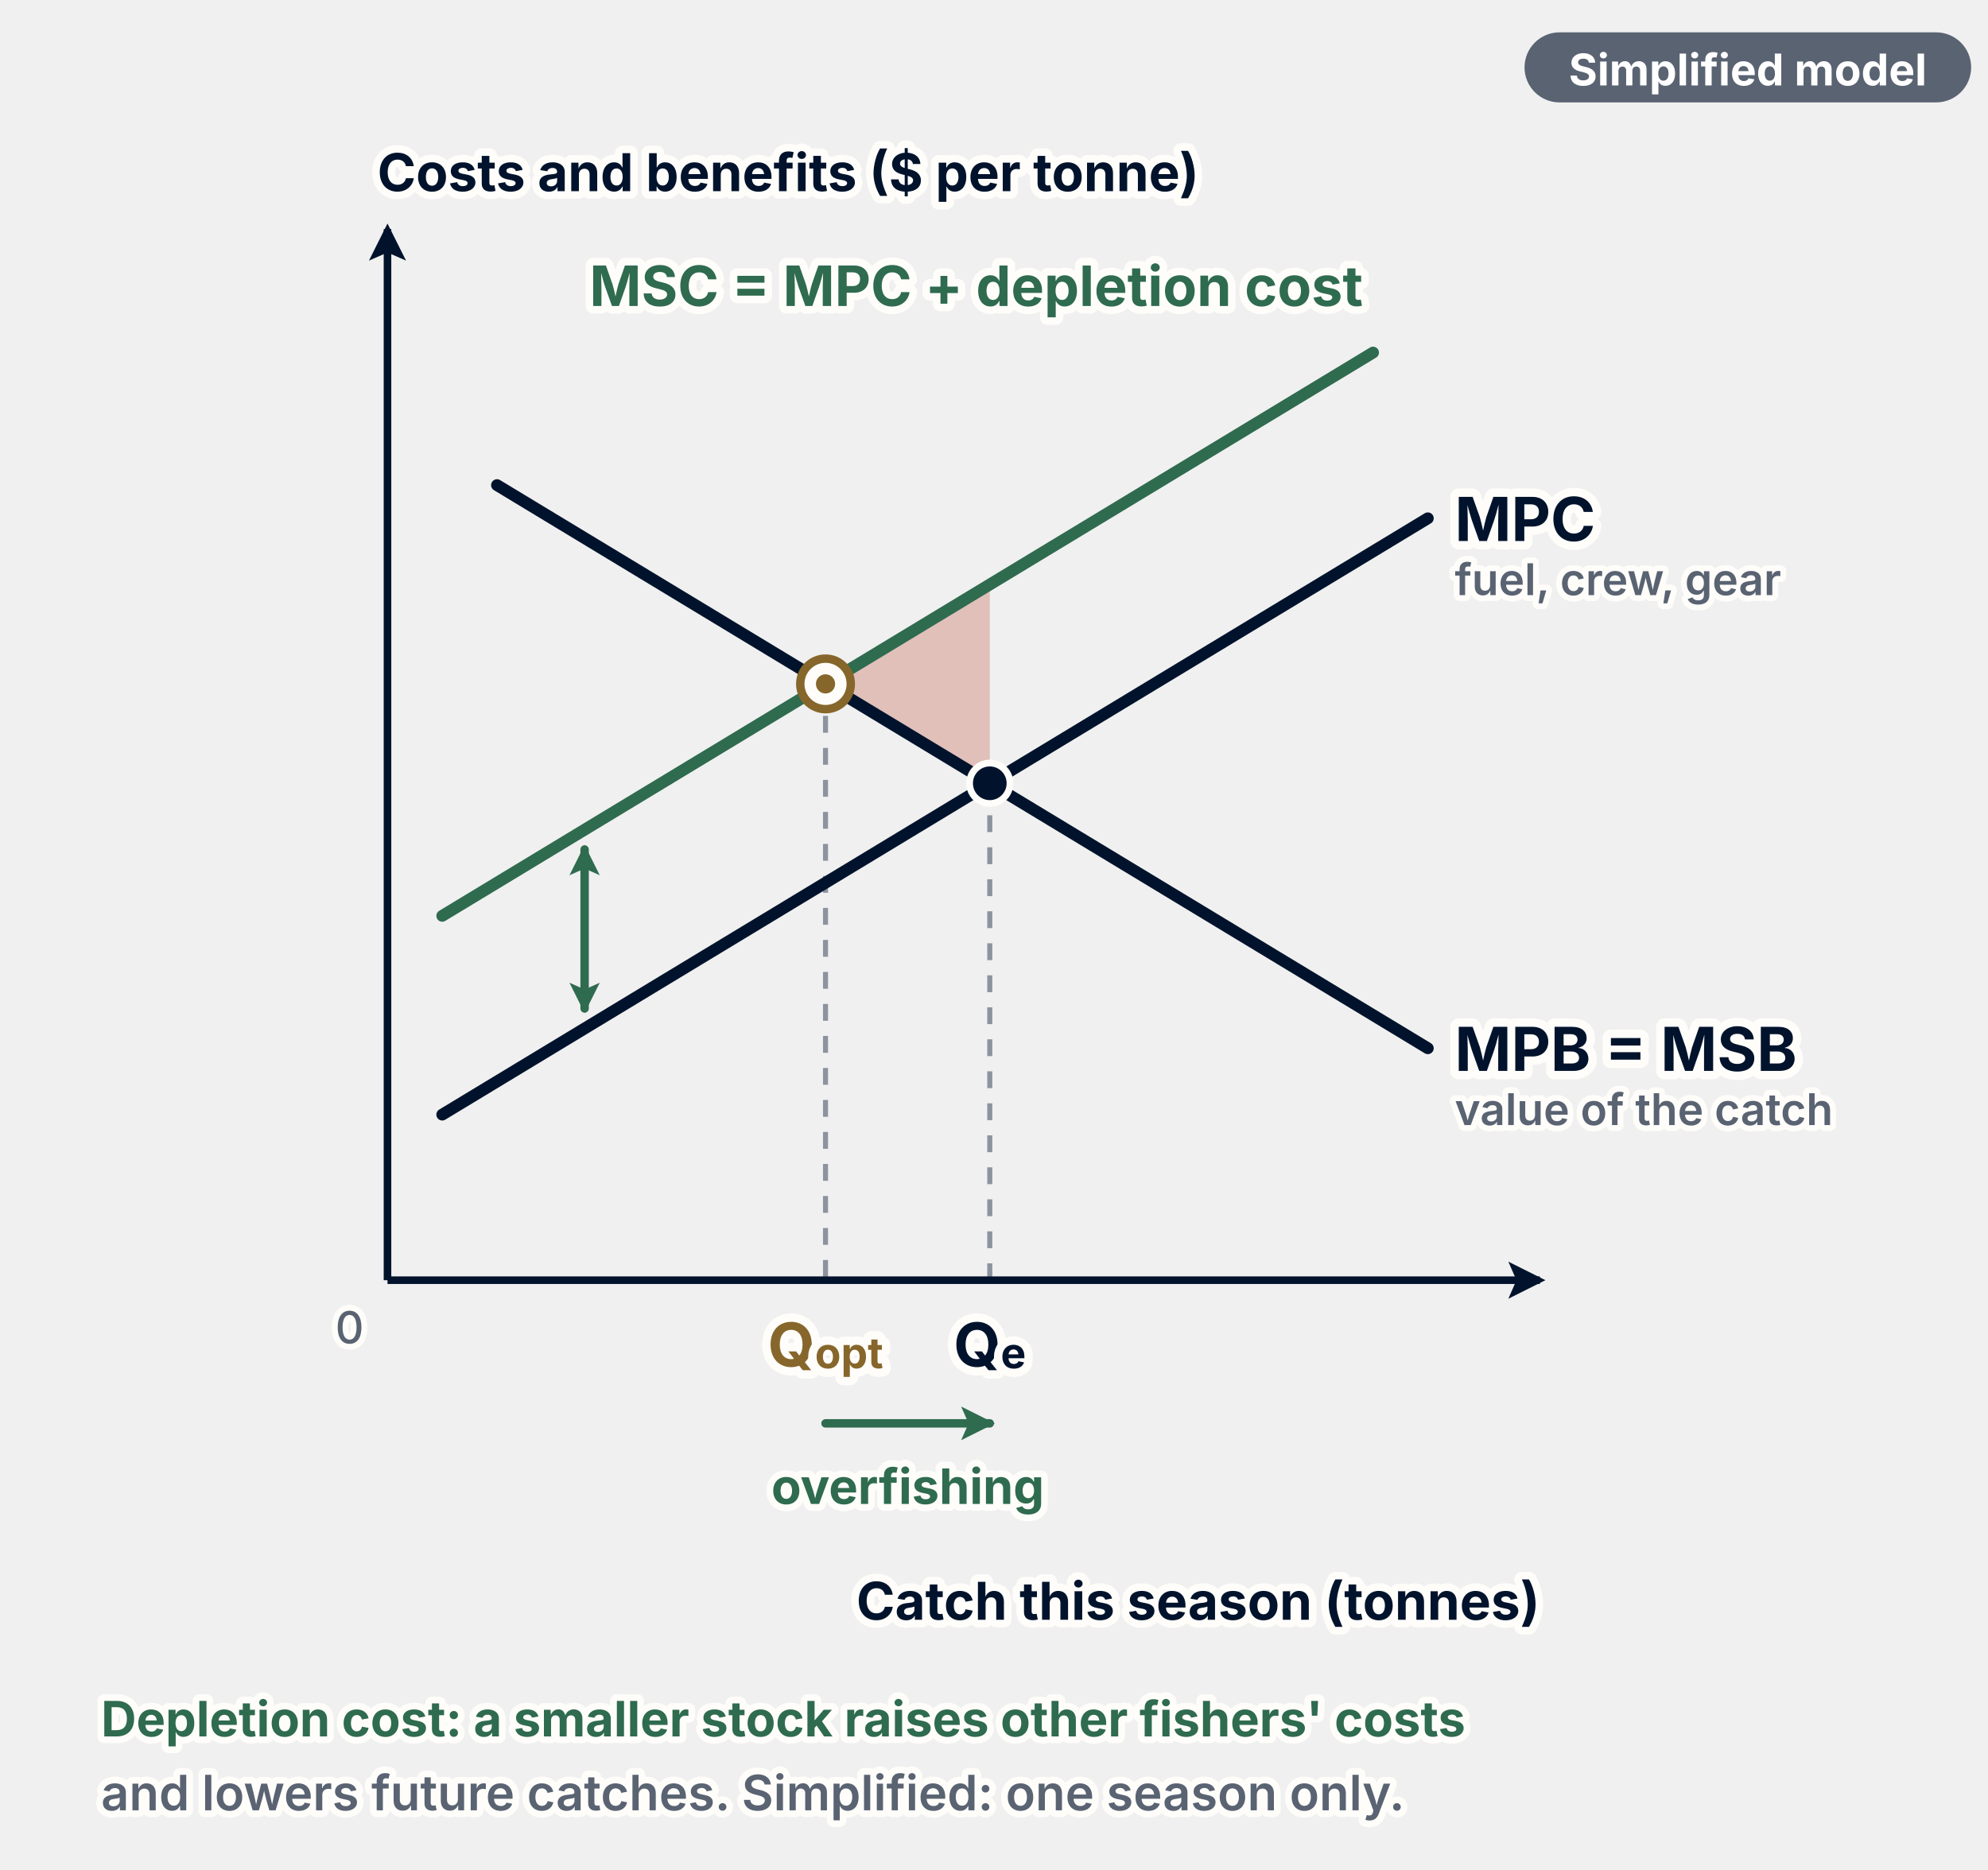
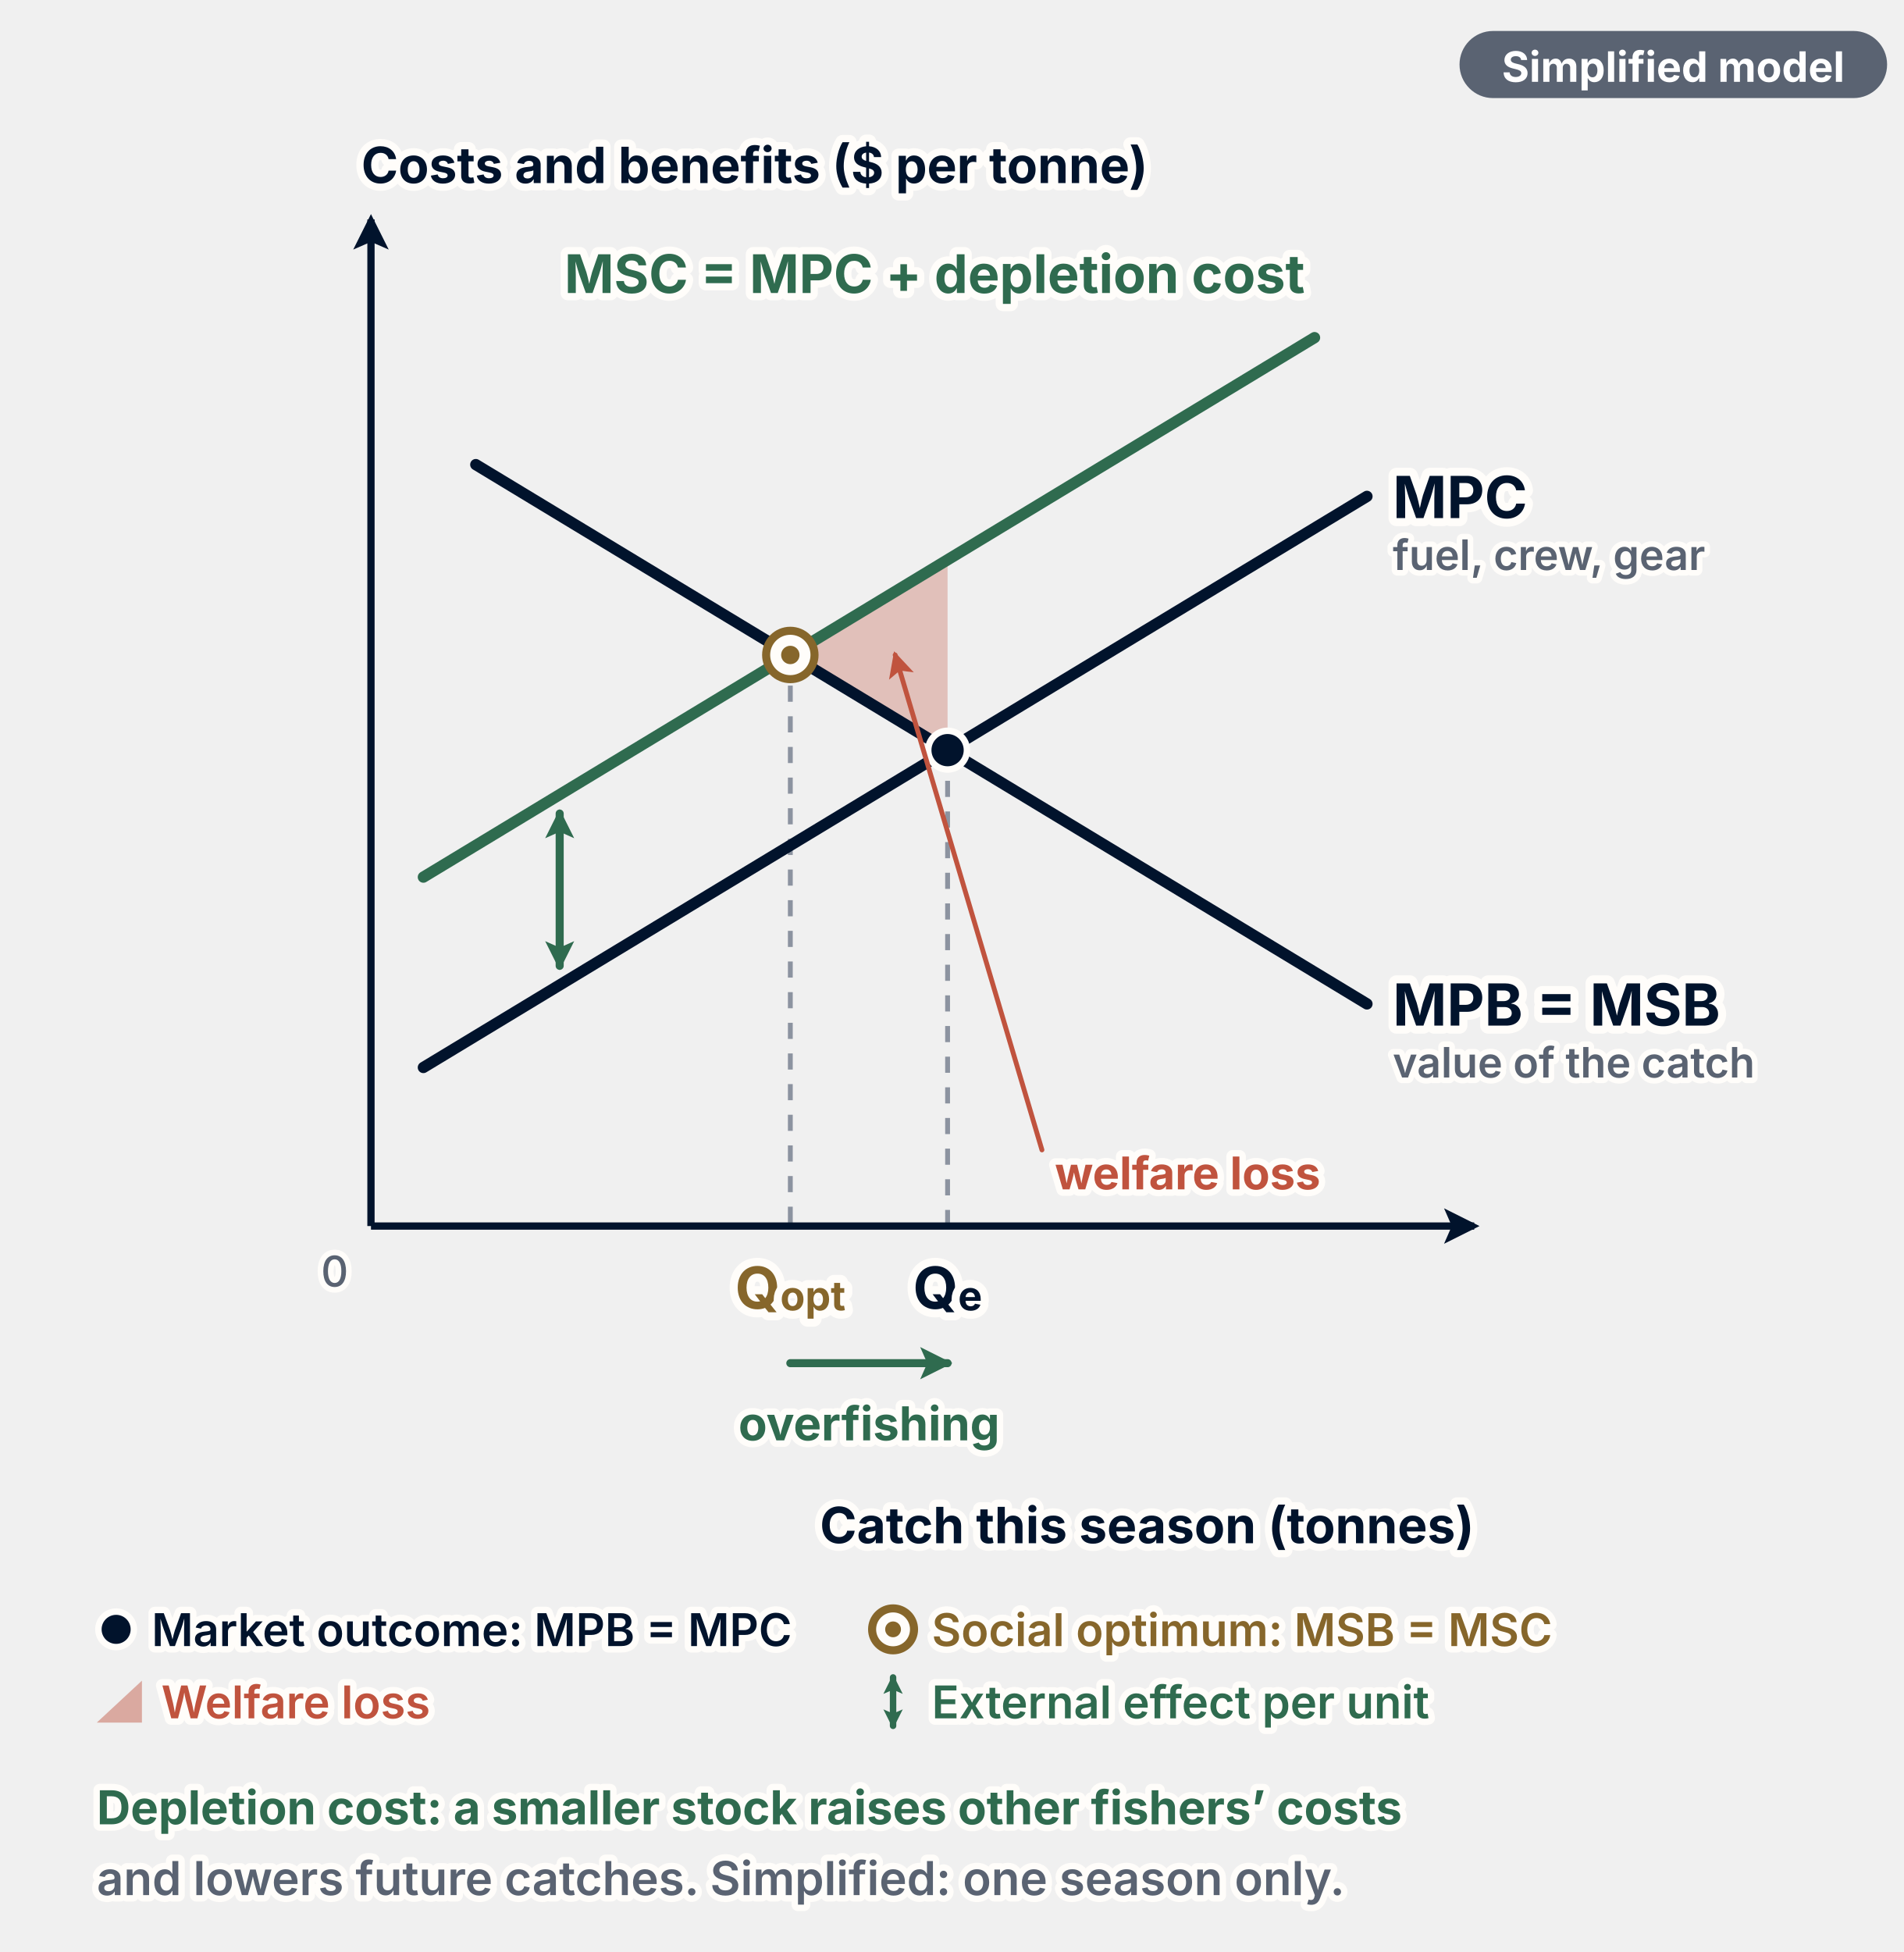
- <svg xmlns="http://www.w3.org/2000/svg" width="1180" height="1110" viewBox="0 0 1180 1110">
+ <svg xmlns="http://www.w3.org/2000/svg" width="1180" height="1210" viewBox="0 0 1180 1210">
  <defs>
    <marker id="m01132C22" viewBox="0 0 22 22" refX="18.7" refY="11.0" markerWidth="22" markerHeight="22" markerUnits="userSpaceOnUse" orient="auto-start-reverse">
      <path d="M0,0 L22,11.0 L0,22 L4.8,11.0 z" fill="#01132C" />
    </marker>
    <marker id="m2F6B4F18" viewBox="0 0 18 18" refX="15.3" refY="9.0" markerWidth="18" markerHeight="18" markerUnits="userSpaceOnUse" orient="auto-start-reverse">
      <path d="M0,0 L18,9.0 L0,18 L4.0,9.0 z" fill="#2F6B4F" />
    </marker>
    <marker id="m2F6B4F20" viewBox="0 0 20 20" refX="17.0" refY="10.0" markerWidth="20" markerHeight="20" markerUnits="userSpaceOnUse" orient="auto-start-reverse">
      <path d="M0,0 L20,10.0 L0,20 L4.4,10.0 z" fill="#2F6B4F" />
+     </marker>
+     <marker id="mC0533E16" viewBox="0 0 16 16" refX="13.6" refY="8.0" markerWidth="16" markerHeight="16" markerUnits="userSpaceOnUse" orient="auto-start-reverse">
+       <path d="M0,0 L16,8.0 L0,16 L3.5,8.0 z" fill="#C0533E" />
+     </marker>
+     <marker id="m2F6B4F12" viewBox="0 0 12.0 12.0" refX="10.2" refY="6.0" markerWidth="12.0" markerHeight="12.0" markerUnits="userSpaceOnUse" orient="auto-start-reverse">
+       <path d="M0,0 L12.0,6.0 L0,12.0 L2.6,6.0 z" fill="#2F6B4F" />
    </marker>
  </defs>
  <polygon points="490.0,406.0 587.5,347.0 587.5,465.0" fill="#C0533E" fill-opacity="0.3" stroke="none" stroke-width="0" />
  <line x1="587.5" y1="465.0" x2="587.5" y2="760.0" stroke="#8C93A0" stroke-width="3" stroke-linecap="butt" stroke-dasharray="10 9" opacity="1" />
  <text x="587.5" y="797.8" font-family="Inter, 'Helvetica Neue', Arial, sans-serif" font-size="36" fill="#01132C" text-anchor="middle" font-weight="700" dominant-baseline="middle" paint-order="stroke" stroke="#FFFDFA" stroke-width="10" stroke-linejoin="round">Q<tspan baseline-shift="sub" font-size="70%">e</tspan>
  </text>
  <line x1="490.0" y1="406.0" x2="490.0" y2="760.0" stroke="#8C93A0" stroke-width="3" stroke-linecap="butt" stroke-dasharray="10 9" opacity="1" />
  <text x="490.0" y="797.8" font-family="Inter, 'Helvetica Neue', Arial, sans-serif" font-size="36" fill="#86662B" text-anchor="middle" font-weight="700" dominant-baseline="middle" paint-order="stroke" stroke="#FFFDFA" stroke-width="10" stroke-linejoin="round">Q<tspan baseline-shift="sub" font-size="70%">opt</tspan>
  </text>
  <line x1="262.5" y1="661.7" x2="847.5" y2="307.7" stroke="#01132C" stroke-width="7" stroke-linecap="round" opacity="1" />
  <line x1="262.5" y1="543.7" x2="815.0" y2="209.3" stroke="#2F6B4F" stroke-width="7" stroke-linecap="round" opacity="1" />
  <line x1="295.0" y1="288.0" x2="847.5" y2="622.3" stroke="#01132C" stroke-width="7" stroke-linecap="round" opacity="1" />
  <text x="863.5" y="307.7" font-family="Inter, 'Helvetica Neue', Arial, sans-serif" font-size="36" fill="#01132C" text-anchor="start" font-weight="700" dominant-baseline="middle" paint-order="stroke" stroke="#FFFDFA" stroke-width="10" stroke-linejoin="round">MPC</text>
  <text x="863.5" y="343.7" font-family="Inter, 'Helvetica Neue', Arial, sans-serif" font-size="26" fill="#5A6372" text-anchor="start" font-weight="600" dominant-baseline="middle" paint-order="stroke" stroke="#FFFDFA" stroke-width="7" stroke-linejoin="round">fuel, crew, gear</text>
  <text x="809.0" y="169.3" font-family="Inter, 'Helvetica Neue', Arial, sans-serif" font-size="33" fill="#2F6B4F" text-anchor="end" font-weight="700" dominant-baseline="middle" paint-order="stroke" stroke="#FFFDFA" stroke-width="9" stroke-linejoin="round">MSC = MPC + depletion cost</text>
  <text x="863.5" y="622.3" font-family="Inter, 'Helvetica Neue', Arial, sans-serif" font-size="36" fill="#01132C" text-anchor="start" font-weight="700" dominant-baseline="middle" paint-order="stroke" stroke="#FFFDFA" stroke-width="10" stroke-linejoin="round">MPB = MSB</text>
  <text x="863.5" y="658.3" font-family="Inter, 'Helvetica Neue', Arial, sans-serif" font-size="26" fill="#5A6372" text-anchor="start" font-weight="600" dominant-baseline="middle" paint-order="stroke" stroke="#FFFDFA" stroke-width="7" stroke-linejoin="round">value of the catch</text>
  <line x1="230.0" y1="760.0" x2="230.0" y2="136.0" stroke="#01132C" stroke-width="4.5" stroke-linecap="butt" marker-end="url(#m01132C22)" opacity="1" />
  <line x1="230.0" y1="760.0" x2="914.0" y2="760.0" stroke="#01132C" stroke-width="4.5" stroke-linecap="butt" marker-end="url(#m01132C22)" opacity="1" />
  <text x="216.0" y="787.9" font-family="Inter, 'Helvetica Neue', Arial, sans-serif" font-size="26.35" fill="#5A6372" text-anchor="end" font-weight="500" dominant-baseline="middle" paint-order="stroke" stroke="#FFFDFA" stroke-width="7" stroke-linejoin="round">0</text>
  <text x="224.0" y="101.9" font-family="Inter, 'Helvetica Neue', Arial, sans-serif" font-size="31" fill="#01132C" text-anchor="start" font-weight="700" dominant-baseline="middle" paint-order="stroke" stroke="#FFFDFA" stroke-width="9" stroke-linejoin="round">Costs and benefits ($ per tonne)</text>
-   <text x="914.0" y="950.0" font-family="Inter, 'Helvetica Neue', Arial, sans-serif" font-size="31" fill="#01132C" text-anchor="end" font-weight="700" dominant-baseline="middle" paint-order="stroke" stroke="#FFFDFA" stroke-width="9" stroke-linejoin="round">Catch this season (tonnes)</text>
+   <text x="914.0" y="945.0" font-family="Inter, 'Helvetica Neue', Arial, sans-serif" font-size="31" fill="#01132C" text-anchor="end" font-weight="700" dominant-baseline="middle" paint-order="stroke" stroke="#FFFDFA" stroke-width="9" stroke-linejoin="round">Catch this season (tonnes)</text>
  <line x1="347.0" y1="598.7" x2="347.0" y2="504.3" stroke="#2F6B4F" stroke-width="5" stroke-linecap="round" marker-end="url(#m2F6B4F18)" marker-start="url(#m2F6B4F18)" opacity="1" />
  <circle cx="587.5" cy="465.0" r="12" fill="#01132C" stroke="#FFFDFA" stroke-width="4" />
  <circle cx="490.0" cy="406.0" r="15" fill="#FFFDFA" stroke="#86662B" stroke-width="5" />
  <circle cx="490.0" cy="406.0" r="5.7" fill="#86662B" />
  <line x1="490.0" y1="845.0" x2="587.5" y2="845.0" stroke="#2F6B4F" stroke-width="5" stroke-linecap="round" marker-end="url(#m2F6B4F20)" opacity="1" />
  <text x="538.8" y="882.0" font-family="Inter, 'Helvetica Neue', Arial, sans-serif" font-size="29" fill="#2F6B4F" text-anchor="middle" font-weight="700" dominant-baseline="middle" paint-order="stroke" stroke="#FFFDFA" stroke-width="8" stroke-linejoin="round">overfishing</text>
-   <text x="60.0" y="1020.0" font-family="Inter, 'Helvetica Neue', Arial, sans-serif" font-size="29" fill="#2F6B4F" text-anchor="start" font-weight="700" dominant-baseline="middle" paint-order="stroke" stroke="#FFFDFA" stroke-width="8" stroke-linejoin="round">Depletion cost: a smaller stock raises other fishers' costs</text>
-   <text x="60.0" y="1064.0" font-family="Inter, 'Helvetica Neue', Arial, sans-serif" font-size="29" fill="#5A6372" text-anchor="start" font-weight="600" dominant-baseline="middle" paint-order="stroke" stroke="#FFFDFA" stroke-width="8" stroke-linejoin="round">and lowers future catches. Simplified: one season only.</text>
+   <line x1="646.0" y1="712.8" x2="555.0" y2="406.0" stroke="#C0533E" stroke-width="3" stroke-linecap="round" marker-end="url(#mC0533E16)" opacity="1" />
+   <text x="654.0" y="726.8" font-family="Inter, 'Helvetica Neue', Arial, sans-serif" font-size="28" fill="#C0533E" text-anchor="start" font-weight="700" dominant-baseline="middle" paint-order="stroke" stroke="#FFFDFA" stroke-width="8" stroke-linejoin="round">welfare loss</text>
+   <circle cx="72.0" cy="1010.0" r="11.0" fill="#01132C" stroke="#FFFDFA" stroke-width="4" />
+   <text x="94.0" y="1010.0" font-family="Inter, 'Helvetica Neue', Arial, sans-serif" font-size="28.0" fill="#01132C" text-anchor="start" font-weight="600" dominant-baseline="middle" paint-order="stroke" stroke="#FFFDFA" stroke-width="8" stroke-linejoin="round">Market outcome: MPB = MPC</text>
+   <circle cx="553.7" cy="1010.0" r="13.0" fill="#FFFDFA" stroke="#86662B" stroke-width="5" />
+   <circle cx="553.7" cy="1010.0" r="4.9" fill="#86662B" />
+   <text x="577.7" y="1010.0" font-family="Inter, 'Helvetica Neue', Arial, sans-serif" font-size="28.0" fill="#86662B" text-anchor="start" font-weight="600" dominant-baseline="middle" paint-order="stroke" stroke="#FFFDFA" stroke-width="8" stroke-linejoin="round">Social optimum: MSB = MSC</text>
+   <polygon points="60.0,1067.8 88.0,1067.8 88.0,1041.8" fill="#C0533E" fill-opacity="0.45" stroke="none" stroke-width="0" />
+   <text x="100.0" y="1054.8" font-family="Inter, 'Helvetica Neue', Arial, sans-serif" font-size="28.0" fill="#C0533E" text-anchor="start" font-weight="600" dominant-baseline="middle" paint-order="stroke" stroke="#FFFDFA" stroke-width="8" stroke-linejoin="round">Welfare loss</text>
+   <line x1="553.7" y1="1039.8" x2="553.7" y2="1069.8" stroke="#2F6B4F" stroke-width="4.0" stroke-linecap="round" marker-end="url(#m2F6B4F12)" marker-start="url(#m2F6B4F12)" opacity="1" />
+   <text x="577.7" y="1054.8" font-family="Inter, 'Helvetica Neue', Arial, sans-serif" font-size="28.0" fill="#2F6B4F" text-anchor="start" font-weight="600" dominant-baseline="middle" paint-order="stroke" stroke="#FFFDFA" stroke-width="8" stroke-linejoin="round">External effect per unit</text>
+   <text x="60.0" y="1120.0" font-family="Inter, 'Helvetica Neue', Arial, sans-serif" font-size="29" fill="#2F6B4F" text-anchor="start" font-weight="700" dominant-baseline="middle" paint-order="stroke" stroke="#FFFDFA" stroke-width="8" stroke-linejoin="round">Depletion cost: a smaller stock raises other fishers’ costs</text>
+   <text x="60.0" y="1164.0" font-family="Inter, 'Helvetica Neue', Arial, sans-serif" font-size="29" fill="#5A6372" text-anchor="start" font-weight="600" dominant-baseline="middle" paint-order="stroke" stroke="#FFFDFA" stroke-width="8" stroke-linejoin="round">and lowers future catches. Simplified: one season only.</text>
  <rect x="904.9" y="19.2" width="265.1" height="41.6" rx="20.8" fill="#5A6372" fill-opacity="1" />
  <text x="1037.4" y="41.0" font-family="Inter, 'Helvetica Neue', Arial, sans-serif" font-size="26" fill="#FFFFFF" text-anchor="middle" font-weight="700" dominant-baseline="middle">Simplified model</text>
</svg>
